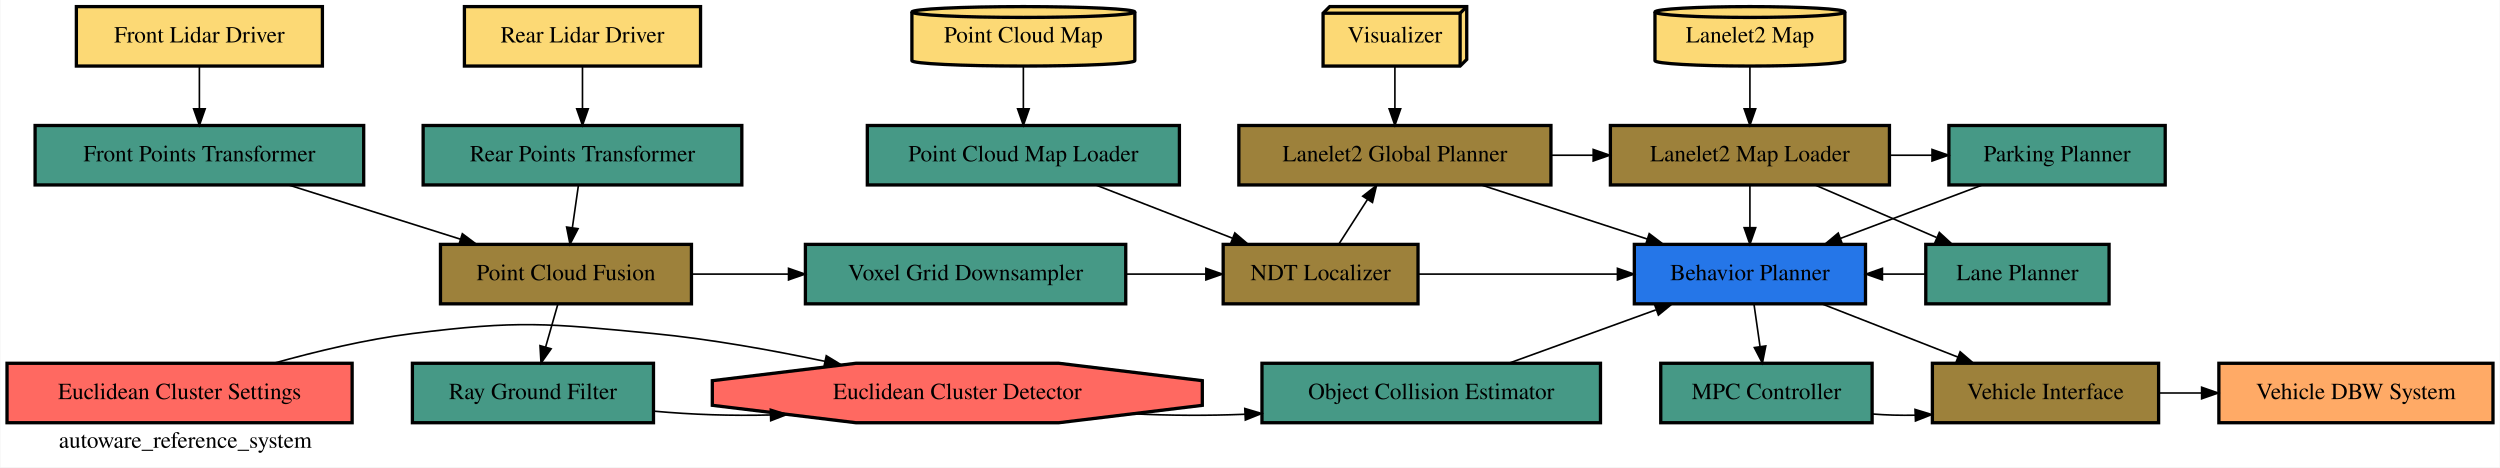
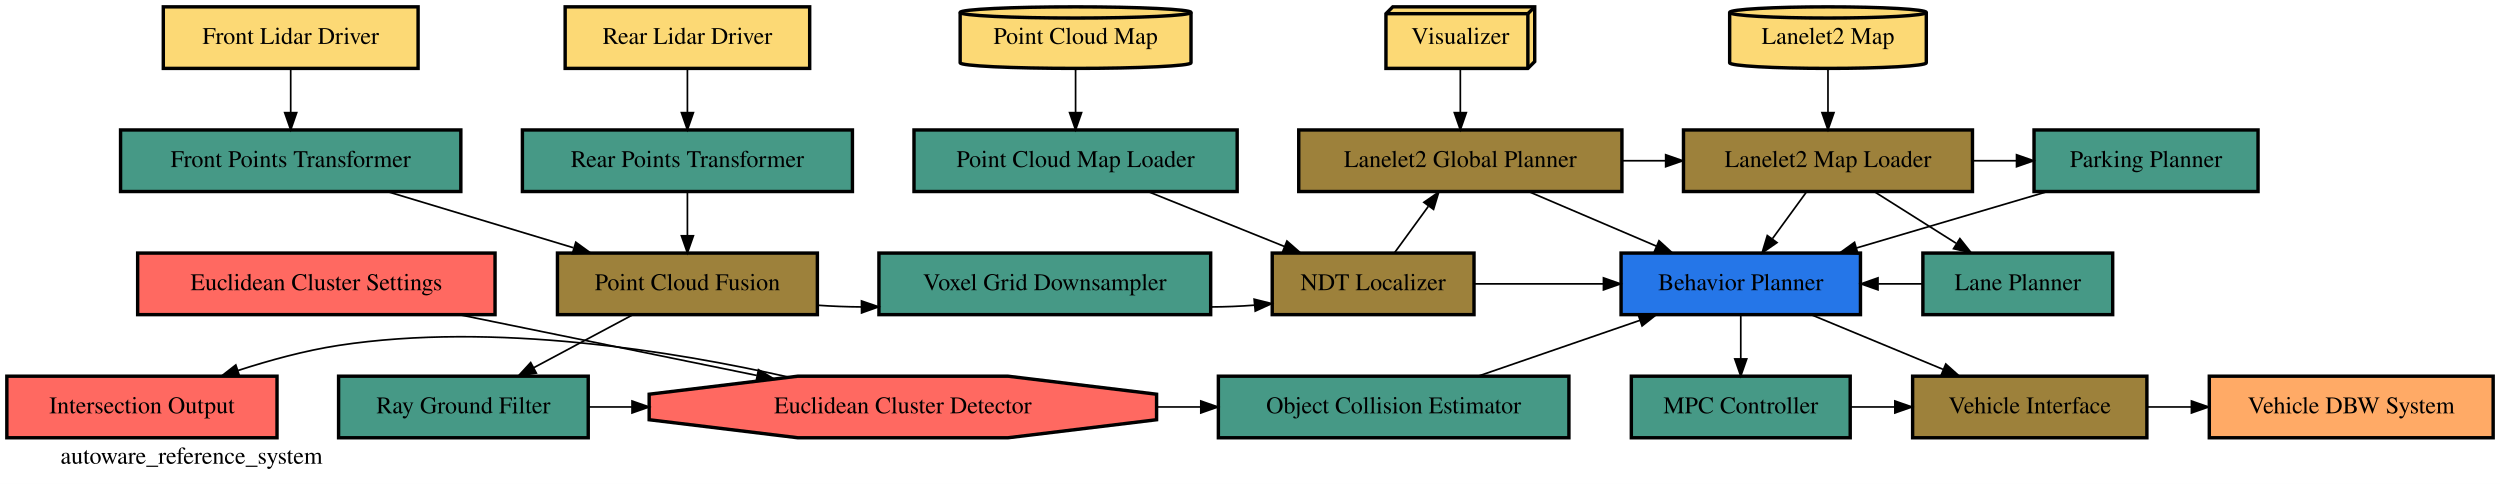
- <svg xmlns="http://www.w3.org/2000/svg" width="1514pt" height="283pt" viewBox="0.00 0.00 1513.50 283.00">
+ <svg xmlns="http://www.w3.org/2000/svg" width="1462pt" height="283pt" viewBox="0.00 0.00 1462.00 283.00">
  <g id="graph0" class="graph" transform="scale(1 1) rotate(0) translate(4 279)">
-     <polygon fill="white" stroke="transparent" points="-4,4 -4,-279 1509.5,-279 1509.5,4 -4,4" />
+     <polygon fill="white" stroke="transparent" points="-4,4 -4,-279 1458,-279 1458,4 -4,4" />
    <text text-anchor="middle" x="108" y="-7.8" font-family="Times,serif" font-size="14.00">autoware_reference_system</text>
    <g id="node1" class="node">
-       <polygon fill="#fcd975" stroke="black" stroke-width="2" points="191,-275 42,-275 42,-239 191,-239 191,-275" />
-       <text text-anchor="middle" x="116.5" y="-253.3" font-family="Times,serif" font-size="14.00">Front Lidar Driver</text>
+       <polygon fill="#fcd975" stroke="black" stroke-width="2" points="240.5,-275 91.5,-275 91.5,-239 240.5,-239 240.5,-275" />
+       <text text-anchor="middle" x="166" y="-253.3" font-family="Times,serif" font-size="14.00">Front Lidar Driver</text>
    </g>
    <g id="node6" class="node">
-       <polygon fill="#469986" stroke="black" stroke-width="2" points="216,-203 17,-203 17,-167 216,-167 216,-203" />
-       <text text-anchor="middle" x="116.5" y="-181.3" font-family="Times,serif" font-size="14.00">Front Points Transformer</text>
+       <polygon fill="#469986" stroke="black" stroke-width="2" points="265.5,-203 66.5,-203 66.5,-167 265.5,-167 265.5,-203" />
+       <text text-anchor="middle" x="166" y="-181.3" font-family="Times,serif" font-size="14.00">Front Points Transformer</text>
    </g>
    <g id="edge1" class="edge">
-       <path fill="none" stroke="black" d="M116.5,-238.7C116.5,-230.98 116.5,-221.71 116.5,-213.11" />
-       <polygon fill="black" stroke="black" points="120,-213.1 116.5,-203.1 113,-213.1 120,-213.1" />
+       <path fill="none" stroke="black" d="M166,-238.7C166,-230.98 166,-221.71 166,-213.11" />
+       <polygon fill="black" stroke="black" points="169.5,-213.1 166,-203.1 162.5,-213.1 169.5,-213.1" />
    </g>
    <g id="node2" class="node">
-       <polygon fill="#fcd975" stroke="black" stroke-width="2" points="420,-275 277,-275 277,-239 420,-239 420,-275" />
-       <text text-anchor="middle" x="348.5" y="-253.3" font-family="Times,serif" font-size="14.00">Rear Lidar Driver</text>
+       <polygon fill="#fcd975" stroke="black" stroke-width="2" points="469.5,-275 326.5,-275 326.5,-239 469.5,-239 469.5,-275" />
+       <text text-anchor="middle" x="398" y="-253.3" font-family="Times,serif" font-size="14.00">Rear Lidar Driver</text>
    </g>
    <g id="node7" class="node">
-       <polygon fill="#469986" stroke="black" stroke-width="2" points="445,-203 252,-203 252,-167 445,-167 445,-203" />
-       <text text-anchor="middle" x="348.5" y="-181.3" font-family="Times,serif" font-size="14.00">Rear Points Transformer</text>
+       <polygon fill="#469986" stroke="black" stroke-width="2" points="494.5,-203 301.5,-203 301.5,-167 494.5,-167 494.5,-203" />
+       <text text-anchor="middle" x="398" y="-181.3" font-family="Times,serif" font-size="14.00">Rear Points Transformer</text>
    </g>
    <g id="edge2" class="edge">
-       <path fill="none" stroke="black" d="M348.5,-238.7C348.5,-230.98 348.5,-221.71 348.5,-213.11" />
-       <polygon fill="black" stroke="black" points="352,-213.1 348.5,-203.1 345,-213.1 352,-213.1" />
+       <path fill="none" stroke="black" d="M398,-238.7C398,-230.98 398,-221.71 398,-213.11" />
+       <polygon fill="black" stroke="black" points="401.5,-213.1 398,-203.1 394.5,-213.1 401.5,-213.1" />
    </g>
    <g id="node3" class="node">
-       <path fill="#fcd975" stroke="black" stroke-width="2" d="M683,-271.73C683,-273.53 652.75,-275 615.5,-275 578.25,-275 548,-273.53 548,-271.73 548,-271.73 548,-242.27 548,-242.27 548,-240.47 578.25,-239 615.5,-239 652.75,-239 683,-240.47 683,-242.27 683,-242.27 683,-271.73 683,-271.73" />
-       <path fill="none" stroke="black" stroke-width="2" d="M683,-271.73C683,-269.92 652.75,-268.45 615.5,-268.45 578.25,-268.45 548,-269.92 548,-271.73" />
-       <text text-anchor="middle" x="615.5" y="-253.3" font-family="Times,serif" font-size="14.00">Point Cloud Map</text>
+       <path fill="#fcd975" stroke="black" stroke-width="2" d="M692.5,-271.73C692.5,-273.53 662.25,-275 625,-275 587.75,-275 557.5,-273.53 557.5,-271.73 557.5,-271.73 557.5,-242.27 557.5,-242.27 557.5,-240.47 587.75,-239 625,-239 662.25,-239 692.5,-240.47 692.5,-242.27 692.5,-242.27 692.5,-271.73 692.5,-271.73" />
+       <path fill="none" stroke="black" stroke-width="2" d="M692.5,-271.73C692.5,-269.92 662.25,-268.45 625,-268.45 587.75,-268.45 557.5,-269.92 557.5,-271.73" />
+       <text text-anchor="middle" x="625" y="-253.3" font-family="Times,serif" font-size="14.00">Point Cloud Map</text>
    </g>
    <g id="node8" class="node">
-       <polygon fill="#469986" stroke="black" stroke-width="2" points="710,-203 521,-203 521,-167 710,-167 710,-203" />
-       <text text-anchor="middle" x="615.5" y="-181.3" font-family="Times,serif" font-size="14.00">Point Cloud Map Loader</text>
+       <polygon fill="#469986" stroke="black" stroke-width="2" points="719.5,-203 530.5,-203 530.5,-167 719.5,-167 719.5,-203" />
+       <text text-anchor="middle" x="625" y="-181.3" font-family="Times,serif" font-size="14.00">Point Cloud Map Loader</text>
    </g>
    <g id="edge3" class="edge">
-       <path fill="none" stroke="black" d="M615.5,-238.7C615.5,-230.98 615.5,-221.71 615.5,-213.11" />
-       <polygon fill="black" stroke="black" points="619,-213.1 615.5,-203.1 612,-213.1 619,-213.1" />
+       <path fill="none" stroke="black" d="M625,-238.7C625,-230.98 625,-221.71 625,-213.11" />
+       <polygon fill="black" stroke="black" points="628.5,-213.1 625,-203.1 621.5,-213.1 628.5,-213.1" />
    </g>
    <g id="node4" class="node">
-       <polygon fill="#fcd975" stroke="black" stroke-width="2" points="884,-275 801,-275 797,-271 797,-239 880,-239 884,-243 884,-275" />
-       <polyline fill="none" stroke="black" stroke-width="2" points="880,-271 797,-271 " />
-       <polyline fill="none" stroke="black" stroke-width="2" points="880,-271 880,-239 " />
-       <polyline fill="none" stroke="black" stroke-width="2" points="880,-271 884,-275 " />
-       <text text-anchor="middle" x="840.5" y="-253.3" font-family="Times,serif" font-size="14.00">Visualizer</text>
+       <polygon fill="#fcd975" stroke="black" stroke-width="2" points="893.5,-275 810.5,-275 806.5,-271 806.5,-239 889.5,-239 893.5,-243 893.5,-275" />
+       <polyline fill="none" stroke="black" stroke-width="2" points="889.5,-271 806.5,-271 " />
+       <polyline fill="none" stroke="black" stroke-width="2" points="889.5,-271 889.5,-239 " />
+       <polyline fill="none" stroke="black" stroke-width="2" points="889.5,-271 893.5,-275 " />
+       <text text-anchor="middle" x="850" y="-253.3" font-family="Times,serif" font-size="14.00">Visualizer</text>
+     </g>
+     <g id="node22" class="node">
+       <polygon fill="#9d813b" stroke="black" stroke-width="2" points="944.5,-203 755.5,-203 755.5,-167 944.5,-167 944.5,-203" />
+       <text text-anchor="middle" x="850" y="-181.3" font-family="Times,serif" font-size="14.00">Lanelet2 Global Planner</text>
+     </g>
+     <g id="edge4" class="edge">
+       <path fill="none" stroke="black" d="M850,-238.7C850,-230.98 850,-221.71 850,-213.11" />
+       <polygon fill="black" stroke="black" points="853.5,-213.1 850,-203.1 846.5,-213.1 853.5,-213.1" />
+     </g>
+     <g id="node5" class="node">
+       <path fill="#fcd975" stroke="black" stroke-width="2" d="M1122.5,-271.73C1122.5,-273.53 1096.73,-275 1065,-275 1033.27,-275 1007.5,-273.53 1007.5,-271.73 1007.5,-271.73 1007.5,-242.27 1007.5,-242.27 1007.5,-240.47 1033.27,-239 1065,-239 1096.73,-239 1122.5,-240.47 1122.5,-242.27 1122.5,-242.27 1122.5,-271.73 1122.5,-271.73" />
+       <path fill="none" stroke="black" stroke-width="2" d="M1122.5,-271.73C1122.5,-269.92 1096.73,-268.45 1065,-268.45 1033.27,-268.45 1007.5,-269.92 1007.5,-271.73" />
+       <text text-anchor="middle" x="1065" y="-253.3" font-family="Times,serif" font-size="14.00">Lanelet2 Map</text>
    </g>
    <g id="node21" class="node">
-       <polygon fill="#9d813b" stroke="black" stroke-width="2" points="935,-203 746,-203 746,-167 935,-167 935,-203" />
-       <text text-anchor="middle" x="840.5" y="-181.3" font-family="Times,serif" font-size="14.00">Lanelet2 Global Planner</text>
-     </g>
-     <g id="edge4" class="edge">
-       <path fill="none" stroke="black" d="M840.5,-238.7C840.5,-230.98 840.5,-221.71 840.5,-213.11" />
-       <polygon fill="black" stroke="black" points="844,-213.1 840.5,-203.1 837,-213.1 844,-213.1" />
-     </g>
-     <g id="node5" class="node">
-       <path fill="#fcd975" stroke="black" stroke-width="2" d="M1113,-271.73C1113,-273.53 1087.23,-275 1055.5,-275 1023.77,-275 998,-273.53 998,-271.73 998,-271.73 998,-242.27 998,-242.27 998,-240.47 1023.77,-239 1055.5,-239 1087.23,-239 1113,-240.47 1113,-242.27 1113,-242.27 1113,-271.73 1113,-271.73" />
-       <path fill="none" stroke="black" stroke-width="2" d="M1113,-271.73C1113,-269.92 1087.23,-268.45 1055.5,-268.45 1023.77,-268.45 998,-269.92 998,-271.73" />
-       <text text-anchor="middle" x="1055.5" y="-253.3" font-family="Times,serif" font-size="14.00">Lanelet2 Map</text>
+       <polygon fill="#9d813b" stroke="black" stroke-width="2" points="1149.5,-203 980.5,-203 980.5,-167 1149.5,-167 1149.5,-203" />
+       <text text-anchor="middle" x="1065" y="-181.3" font-family="Times,serif" font-size="14.00">Lanelet2 Map Loader</text>
+     </g>
+     <g id="edge5" class="edge">
+       <path fill="none" stroke="black" d="M1065,-238.7C1065,-230.98 1065,-221.71 1065,-213.11" />
+       <polygon fill="black" stroke="black" points="1068.5,-213.1 1065,-203.1 1061.5,-213.1 1068.5,-213.1" />
+     </g>
+     <g id="node18" class="node">
+       <polygon fill="#9d813b" stroke="black" stroke-width="2" points="474,-131 322,-131 322,-95 474,-95 474,-131" />
+       <text text-anchor="middle" x="398" y="-109.3" font-family="Times,serif" font-size="14.00">Point Cloud Fusion</text>
+     </g>
+     <g id="edge6" class="edge">
+       <path fill="none" stroke="black" d="M222.46,-166.97C255.3,-157.06 296.87,-144.51 331.31,-134.12" />
+       <polygon fill="black" stroke="black" points="332.73,-137.35 341.29,-131.11 330.71,-130.65 332.73,-137.35" />
+     </g>
+     <g id="edge7" class="edge">
+       <path fill="none" stroke="black" d="M398,-166.7C398,-158.98 398,-149.71 398,-141.11" />
+       <polygon fill="black" stroke="black" points="401.5,-141.1 398,-131.1 394.5,-141.1 401.5,-141.1" />
+     </g>
+     <g id="node19" class="node">
+       <polygon fill="#9d813b" stroke="black" stroke-width="2" points="858,-131 740,-131 740,-95 858,-95 858,-131" />
+       <text text-anchor="middle" x="799" y="-109.3" font-family="Times,serif" font-size="14.00">NDT Localizer</text>
+     </g>
+     <g id="edge8" class="edge">
+       <path fill="none" stroke="black" d="M667.57,-166.88C691.56,-157.22 721.73,-145.09 747.1,-134.88" />
+       <polygon fill="black" stroke="black" points="748.6,-138.05 756.57,-131.07 745.99,-131.55 748.6,-138.05" />
+     </g>
+     <g id="node9" class="node">
+       <polygon fill="#469986" stroke="black" stroke-width="2" points="704,-131 510,-131 510,-95 704,-95 704,-131" />
+       <text text-anchor="middle" x="607" y="-109.3" font-family="Times,serif" font-size="14.00">Voxel Grid Downsampler</text>
+     </g>
+     <g id="edge18" class="edge">
+       <path fill="none" stroke="black" d="M704.12,-99.5C712.65,-99.53 721.17,-99.88 729.7,-100.54" />
+       <polygon fill="black" stroke="black" points="729.42,-104.03 739.7,-101.47 730.07,-97.06 729.42,-104.03" />
+     </g>
+     <g id="node10" class="node">
+       <polygon fill="#469986" stroke="black" stroke-width="2" points="340,-59 194,-59 194,-23 340,-23 340,-59" />
+       <text text-anchor="middle" x="267" y="-37.3" font-family="Times,serif" font-size="14.00">Ray Ground Filter</text>
+     </g>
+     <g id="node17" class="node">
+       <polygon fill="#ff6961" stroke="black" stroke-width="2" points="672.37,-33.54 672.37,-48.46 585.46,-59 462.54,-59 375.63,-48.46 375.63,-33.54 462.54,-23 585.46,-23 672.37,-33.54" />
+       <text text-anchor="middle" x="524" y="-37.3" font-family="Times,serif" font-size="14.00">Euclidean Cluster Detector</text>
+     </g>
+     <g id="edge33" class="edge">
+       <path fill="none" stroke="black" d="M340.03,-41C348.56,-41 357.08,-41 365.6,-41" />
+       <polygon fill="black" stroke="black" points="365.61,-44.5 375.61,-41 365.61,-37.5 365.61,-44.5" />
+     </g>
+     <g id="node11" class="node">
+       <polygon fill="#469986" stroke="black" stroke-width="2" points="913.5,-59 708.5,-59 708.5,-23 913.5,-23 913.5,-59" />
+       <text text-anchor="middle" x="811" y="-37.3" font-family="Times,serif" font-size="14.00">Object Collision Estimator</text>
+     </g>
+     <g id="node12" class="node">
+       <polygon fill="#469986" stroke="black" stroke-width="2" points="1078,-59 950,-59 950,-23 1078,-23 1078,-59" />
+       <text text-anchor="middle" x="1014" y="-37.3" font-family="Times,serif" font-size="14.00">MPC Controller</text>
+     </g>
+     <g id="node23" class="node">
+       <polygon fill="#2576e8" stroke="black" stroke-width="2" points="1084,-131 944,-131 944,-95 1084,-95 1084,-131" />
+       <text text-anchor="middle" x="1014" y="-109.3" font-family="Times,serif" font-size="14.00">Behavior Planner</text>
+     </g>
+     <g id="edge35" class="edge">
+       <path fill="none" stroke="black" d="M860.62,-59.11C889.15,-68.95 925.15,-81.36 955.1,-91.69" />
+       <polygon fill="black" stroke="black" points="954.01,-95.01 964.6,-94.97 956.29,-88.4 954.01,-95.01" />
    </g>
    <g id="node20" class="node">
-       <polygon fill="#9d813b" stroke="black" stroke-width="2" points="1140,-203 971,-203 971,-167 1140,-167 1140,-203" />
-       <text text-anchor="middle" x="1055.5" y="-181.3" font-family="Times,serif" font-size="14.00">Lanelet2 Map Loader</text>
-     </g>
-     <g id="edge5" class="edge">
-       <path fill="none" stroke="black" d="M1055.5,-238.7C1055.5,-230.98 1055.5,-221.71 1055.5,-213.11" />
-       <polygon fill="black" stroke="black" points="1059,-213.1 1055.5,-203.1 1052,-213.1 1059,-213.1" />
-     </g>
-     <g id="node17" class="node">
-       <polygon fill="#9d813b" stroke="black" stroke-width="2" points="414.5,-131 262.5,-131 262.5,-95 414.5,-95 414.5,-131" />
-       <text text-anchor="middle" x="338.5" y="-109.3" font-family="Times,serif" font-size="14.00">Point Cloud Fusion</text>
-     </g>
-     <g id="edge6" class="edge">
-       <path fill="none" stroke="black" d="M170.52,-166.97C201.95,-157.06 241.73,-144.51 274.69,-134.12" />
-       <polygon fill="black" stroke="black" points="275.75,-137.46 284.23,-131.11 273.64,-130.78 275.75,-137.46" />
-     </g>
-     <g id="edge7" class="edge">
-       <path fill="none" stroke="black" d="M346.03,-166.7C344.93,-158.98 343.6,-149.71 342.37,-141.11" />
-       <polygon fill="black" stroke="black" points="345.82,-140.51 340.94,-131.1 338.89,-141.5 345.82,-140.51" />
-     </g>
-     <g id="node18" class="node">
-       <polygon fill="#9d813b" stroke="black" stroke-width="2" points="854.5,-131 736.5,-131 736.5,-95 854.5,-95 854.5,-131" />
-       <text text-anchor="middle" x="795.5" y="-109.3" font-family="Times,serif" font-size="14.00">NDT Localizer</text>
-     </g>
-     <g id="edge8" class="edge">
-       <path fill="none" stroke="black" d="M659.53,-166.88C684.47,-157.18 715.84,-144.98 742.16,-134.74" />
-       <polygon fill="black" stroke="black" points="743.56,-137.95 751.61,-131.07 741.02,-131.43 743.56,-137.95" />
-     </g>
-     <g id="node9" class="node">
-       <polygon fill="#469986" stroke="black" stroke-width="2" points="677.5,-131 483.5,-131 483.5,-95 677.5,-95 677.5,-131" />
-       <text text-anchor="middle" x="580.5" y="-109.3" font-family="Times,serif" font-size="14.00">Voxel Grid Downsampler</text>
+       <polygon fill="#9d813b" stroke="black" stroke-width="2" points="1251.5,-59 1114.5,-59 1114.5,-23 1251.5,-23 1251.5,-59" />
+       <text text-anchor="middle" x="1183" y="-37.3" font-family="Times,serif" font-size="14.00">Vehicle Interface</text>
+     </g>
+     <g id="edge36" class="edge">
+       <path fill="none" stroke="black" d="M1078.04,-41C1086.68,-41 1095.32,-41 1103.97,-41" />
+       <polygon fill="black" stroke="black" points="1104.12,-44.5 1114.12,-41 1104.12,-37.5 1104.12,-44.5" />
+     </g>
+     <g id="node13" class="node">
+       <polygon fill="#469986" stroke="black" stroke-width="2" points="1231.5,-131 1120.5,-131 1120.5,-95 1231.5,-95 1231.5,-131" />
+       <text text-anchor="middle" x="1176" y="-109.3" font-family="Times,serif" font-size="14.00">Lane Planner</text>
+     </g>
+     <g id="edge23" class="edge">
+       <path fill="none" stroke="black" d="M1120.44,-113C1111.77,-113 1103.1,-113 1094.42,-113" />
+       <polygon fill="black" stroke="black" points="1094.24,-109.5 1084.24,-113 1094.24,-116.5 1094.24,-109.5" />
+     </g>
+     <g id="node14" class="node">
+       <polygon fill="#469986" stroke="black" stroke-width="2" points="1316.5,-203 1185.5,-203 1185.5,-167 1316.5,-167 1316.5,-203" />
+       <text text-anchor="middle" x="1251" y="-181.3" font-family="Times,serif" font-size="14.00">Parking Planner</text>
+     </g>
+     <g id="edge13" class="edge">
+       <path fill="none" stroke="black" d="M1193.33,-166.97C1159.64,-157.01 1116.95,-144.41 1081.67,-133.99" />
+       <polygon fill="black" stroke="black" points="1082.51,-130.59 1071.93,-131.11 1080.53,-137.3 1082.51,-130.59" />
+     </g>
+     <g id="node15" class="node">
+       <polygon fill="#ff6961" stroke="black" stroke-width="2" points="285.5,-131 76.5,-131 76.5,-95 285.5,-95 285.5,-131" />
+       <text text-anchor="middle" x="181" y="-109.3" font-family="Times,serif" font-size="14.00">Euclidean Cluster Settings</text>
+     </g>
+     <g id="edge15" class="edge">
+       <path fill="none" stroke="black" d="M264.47,-94.97C317.28,-84.19 385.38,-70.29 438.56,-59.44" />
+       <polygon fill="black" stroke="black" points="439.56,-62.81 448.65,-57.38 438.16,-55.95 439.56,-62.81" />
+     </g>
+     <g id="node16" class="node">
+       <polygon fill="#ff6961" stroke="black" stroke-width="2" points="158,-59 0,-59 0,-23 158,-23 158,-59" />
+       <text text-anchor="middle" x="79" y="-37.3" font-family="Times,serif" font-size="14.00">Intersection Output</text>
+     </g>
+     <g id="edge34" class="edge">
+       <path fill="none" stroke="black" d="M672.54,-41C681.1,-41 689.65,-41 698.2,-41" />
+       <polygon fill="black" stroke="black" points="698.24,-44.5 708.24,-41 698.24,-37.5 698.24,-44.5" />
+     </g>
+     <g id="edge32" class="edge">
+       <path fill="none" stroke="black" d="M457.41,-58.41C390.61,-73.5 284.87,-90.89 194,-77 174.45,-74.01 153.67,-68.32 135.22,-62.34" />
+       <polygon fill="black" stroke="black" points="136.11,-58.94 125.52,-59.09 133.89,-65.58 136.11,-58.94" />
    </g>
    <g id="edge17" class="edge">
-       <path fill="none" stroke="black" d="M677.5,-113C693.66,-113 709.82,-113 725.98,-113" />
-       <polygon fill="black" stroke="black" points="726.04,-116.5 736.04,-113 726.04,-109.5 726.04,-116.5" />
-     </g>
-     <g id="node10" class="node">
-       <polygon fill="#469986" stroke="black" stroke-width="2" points="391.5,-59 245.5,-59 245.5,-23 391.5,-23 391.5,-59" />
-       <text text-anchor="middle" x="318.5" y="-37.3" font-family="Times,serif" font-size="14.00">Ray Ground Filter</text>
-     </g>
-     <g id="node16" class="node">
-       <polygon fill="#ff6961" stroke="black" stroke-width="2" points="723.87,-33.54 723.87,-48.46 636.96,-59 514.04,-59 427.13,-48.46 427.13,-33.54 514.04,-23 636.96,-23 723.87,-33.54" />
-       <text text-anchor="middle" x="575.5" y="-37.3" font-family="Times,serif" font-size="14.00">Euclidean Cluster Detector</text>
-     </g>
-     <g id="edge24" class="edge">
-       <path fill="none" stroke="black" d="M391.53,-30.02C415.11,-27.88 438.69,-27.1 462.27,-27.69" />
-       <polygon fill="black" stroke="black" points="462.27,-31.19 472.38,-28.03 462.5,-24.2 462.27,-31.19" />
-     </g>
-     <g id="node11" class="node">
-       <polygon fill="#469986" stroke="black" stroke-width="2" points="965,-59 760,-59 760,-23 965,-23 965,-59" />
-       <text text-anchor="middle" x="862.5" y="-37.3" font-family="Times,serif" font-size="14.00">Object Collision Estimator</text>
-     </g>
-     <g id="node12" class="node">
-       <polygon fill="#469986" stroke="black" stroke-width="2" points="1129.5,-59 1001.5,-59 1001.5,-23 1129.5,-23 1129.5,-59" />
-       <text text-anchor="middle" x="1065.5" y="-37.3" font-family="Times,serif" font-size="14.00">MPC Controller</text>
-     </g>
-     <g id="node22" class="node">
-       <polygon fill="#2576e8" stroke="black" stroke-width="2" points="1125.5,-131 985.5,-131 985.5,-95 1125.5,-95 1125.5,-131" />
-       <text text-anchor="middle" x="1055.5" y="-109.3" font-family="Times,serif" font-size="14.00">Behavior Planner</text>
-     </g>
-     <g id="edge26" class="edge">
-       <path fill="none" stroke="black" d="M909.56,-59.07C936.39,-68.8 970.2,-81.06 998.52,-91.33" />
-       <polygon fill="black" stroke="black" points="997.69,-94.76 1008.29,-94.88 1000.08,-88.18 997.69,-94.76" />
-     </g>
-     <g id="node19" class="node">
-       <polygon fill="#9d813b" stroke="black" stroke-width="2" points="1303,-59 1166,-59 1166,-23 1303,-23 1303,-59" />
-       <text text-anchor="middle" x="1234.5" y="-37.3" font-family="Times,serif" font-size="14.00">Vehicle Interface</text>
-     </g>
-     <g id="edge27" class="edge">
-       <path fill="none" stroke="black" d="M1129.54,-28.29C1138.18,-27.62 1146.82,-27.38 1155.47,-27.56" />
-       <polygon fill="black" stroke="black" points="1155.49,-31.06 1165.62,-27.96 1155.76,-24.07 1155.49,-31.06" />
-     </g>
-     <g id="node13" class="node">
-       <polygon fill="#469986" stroke="black" stroke-width="2" points="1273,-131 1162,-131 1162,-95 1273,-95 1273,-131" />
-       <text text-anchor="middle" x="1217.5" y="-109.3" font-family="Times,serif" font-size="14.00">Lane Planner</text>
+       <path fill="none" stroke="black" d="M474.33,-100.48C482.75,-99.89 491.16,-99.57 499.57,-99.51" />
+       <polygon fill="black" stroke="black" points="499.81,-103.01 509.83,-99.57 499.85,-96.01 499.81,-103.01" />
+     </g>
+     <g id="edge16" class="edge">
+       <path fill="none" stroke="black" d="M365.95,-94.88C348.51,-85.55 326.73,-73.92 308.06,-63.94" />
+       <polygon fill="black" stroke="black" points="309.64,-60.82 299.17,-59.19 306.34,-66.99 309.64,-60.82" />
+     </g>
+     <g id="edge20" class="edge">
+       <path fill="none" stroke="black" d="M811.46,-131.1C817.43,-139.3 824.71,-149.28 831.32,-158.36" />
+       <polygon fill="black" stroke="black" points="828.68,-160.68 837.39,-166.7 834.33,-156.55 828.68,-160.68" />
+     </g>
+     <g id="edge19" class="edge">
+       <path fill="none" stroke="black" d="M858.21,-113C883.37,-113 908.53,-113 933.69,-113" />
+       <polygon fill="black" stroke="black" points="933.71,-116.5 943.71,-113 933.71,-109.5 933.71,-116.5" />
+     </g>
+     <g id="node24" class="node">
+       <polygon fill="#ffaa66" stroke="black" stroke-width="2" points="1454,-59 1288,-59 1288,-23 1454,-23 1454,-59" />
+       <text text-anchor="middle" x="1371" y="-37.3" font-family="Times,serif" font-size="14.00">Vehicle DBW System</text>
+     </g>
+     <g id="edge37" class="edge">
+       <path fill="none" stroke="black" d="M1251.66,-41C1260.26,-41 1268.86,-41 1277.46,-41" />
+       <polygon fill="black" stroke="black" points="1277.56,-44.5 1287.56,-41 1277.56,-37.5 1277.56,-44.5" />
+     </g>
+     <g id="edge14" class="edge">
+       <path fill="none" stroke="black" d="M1092.15,-166.88C1106.53,-157.81 1124.38,-146.55 1139.91,-136.76" />
+       <polygon fill="black" stroke="black" points="1142.15,-139.48 1148.74,-131.19 1138.42,-133.56 1142.15,-139.48" />
+     </g>
+     <g id="edge12" class="edge">
+       <path fill="none" stroke="black" d="M1149.64,-185C1158.18,-185 1166.72,-185 1175.26,-185" />
+       <polygon fill="black" stroke="black" points="1175.28,-188.5 1185.28,-185 1175.28,-181.5 1175.28,-188.5" />
+     </g>
+     <g id="edge11" class="edge">
+       <path fill="none" stroke="black" d="M1052.39,-166.7C1046.4,-158.47 1039.12,-148.48 1032.52,-139.42" />
+       <polygon fill="black" stroke="black" points="1035.18,-137.13 1026.46,-131.1 1029.52,-141.25 1035.18,-137.13" />
+     </g>
+     <g id="edge9" class="edge">
+       <path fill="none" stroke="black" d="M944.9,-185C953.24,-185 961.58,-185 969.92,-185" />
+       <polygon fill="black" stroke="black" points="970.09,-188.5 980.09,-185 970.09,-181.5 970.09,-188.5" />
+     </g>
+     <g id="edge10" class="edge">
+       <path fill="none" stroke="black" d="M890.12,-166.88C912.64,-157.26 940.92,-145.19 964.77,-135.01" />
+       <polygon fill="black" stroke="black" points="966.19,-138.21 974.01,-131.07 963.44,-131.77 966.19,-138.21" />
+     </g>
+     <g id="edge21" class="edge">
+       <path fill="none" stroke="black" d="M1014,-94.7C1014,-86.98 1014,-77.71 1014,-69.11" />
+       <polygon fill="black" stroke="black" points="1017.5,-69.1 1014,-59.1 1010.5,-69.1 1017.5,-69.1" />
    </g>
    <g id="edge22" class="edge">
-       <path fill="none" stroke="black" d="M1161.94,-113C1153.27,-113 1144.6,-113 1135.92,-113" />
-       <polygon fill="black" stroke="black" points="1135.74,-109.5 1125.74,-113 1135.74,-116.5 1135.74,-109.5" />
-     </g>
-     <g id="node14" class="node">
-       <polygon fill="#469986" stroke="black" stroke-width="2" points="1307,-203 1176,-203 1176,-167 1307,-167 1307,-203" />
-       <text text-anchor="middle" x="1241.5" y="-181.3" font-family="Times,serif" font-size="14.00">Parking Planner</text>
-     </g>
-     <g id="edge13" class="edge">
-       <path fill="none" stroke="black" d="M1196,-166.88C1170.12,-157.14 1137.53,-144.87 1110.26,-134.61" />
-       <polygon fill="black" stroke="black" points="1111.44,-131.31 1100.85,-131.07 1108.98,-137.87 1111.44,-131.31" />
-     </g>
-     <g id="node15" class="node">
-       <polygon fill="#ff6961" stroke="black" stroke-width="2" points="209,-59 0,-59 0,-23 209,-23 209,-59" />
-       <text text-anchor="middle" x="104.5" y="-37.3" font-family="Times,serif" font-size="14.00">Euclidean Cluster Settings</text>
-     </g>
-     <g id="edge23" class="edge">
-       <path fill="none" stroke="black" d="M161.5,-59.01C186.93,-66.14 217.42,-73.47 245.5,-77 309.88,-85.09 326.91,-83.26 391.5,-77 425.85,-73.67 463.31,-66.92 495.41,-60.16" />
-       <polygon fill="black" stroke="black" points="496.15,-63.58 505.2,-58.07 494.68,-56.74 496.15,-63.58" />
-     </g>
-     <g id="edge25" class="edge">
-       <path fill="none" stroke="black" d="M681.72,-28.41C704.38,-27.3 727.04,-27.21 749.7,-28.12" />
-       <polygon fill="black" stroke="black" points="749.6,-31.62 759.75,-28.59 749.93,-24.62 749.6,-31.62" />
-     </g>
-     <g id="edge16" class="edge">
-       <path fill="none" stroke="black" d="M414.6,-113C434.1,-113 453.6,-113 473.09,-113" />
-       <polygon fill="black" stroke="black" points="473.29,-116.5 483.29,-113 473.29,-109.5 473.29,-116.5" />
-     </g>
-     <g id="edge15" class="edge">
-       <path fill="none" stroke="black" d="M333.56,-94.7C331.33,-86.9 328.65,-77.51 326.17,-68.83" />
-       <polygon fill="black" stroke="black" points="329.5,-67.76 323.39,-59.1 322.77,-69.68 329.5,-67.76" />
-     </g>
-     <g id="edge19" class="edge">
-       <path fill="none" stroke="black" d="M806.5,-131.1C811.71,-139.21 818.05,-149.08 823.84,-158.08" />
-       <polygon fill="black" stroke="black" points="821.02,-160.18 829.38,-166.7 826.91,-156.39 821.02,-160.18" />
-     </g>
-     <g id="edge18" class="edge">
-       <path fill="none" stroke="black" d="M854.66,-113C894.8,-113 934.94,-113 975.08,-113" />
-       <polygon fill="black" stroke="black" points="975.28,-116.5 985.28,-113 975.28,-109.5 975.28,-116.5" />
-     </g>
-     <g id="node23" class="node">
-       <polygon fill="#ffaa66" stroke="black" stroke-width="2" points="1505.5,-59 1339.5,-59 1339.5,-23 1505.5,-23 1505.5,-59" />
-       <text text-anchor="middle" x="1422.5" y="-37.3" font-family="Times,serif" font-size="14.00">Vehicle DBW System</text>
-     </g>
-     <g id="edge28" class="edge">
-       <path fill="none" stroke="black" d="M1303.16,-41C1311.76,-41 1320.36,-41 1328.96,-41" />
-       <polygon fill="black" stroke="black" points="1329.06,-44.5 1339.06,-41 1329.06,-37.5 1329.06,-44.5" />
-     </g>
-     <g id="edge14" class="edge">
-       <path fill="none" stroke="black" d="M1095.13,-166.88C1117.28,-157.31 1145.06,-145.3 1168.56,-135.15" />
-       <polygon fill="black" stroke="black" points="1170.21,-138.25 1178,-131.07 1167.43,-131.82 1170.21,-138.25" />
-     </g>
-     <g id="edge12" class="edge">
-       <path fill="none" stroke="black" d="M1140.14,-185C1148.68,-185 1157.22,-185 1165.76,-185" />
-       <polygon fill="black" stroke="black" points="1165.78,-188.5 1175.78,-185 1165.78,-181.5 1165.78,-188.5" />
-     </g>
-     <g id="edge11" class="edge">
-       <path fill="none" stroke="black" d="M1055.5,-166.7C1055.5,-158.98 1055.5,-149.71 1055.5,-141.11" />
-       <polygon fill="black" stroke="black" points="1059,-141.1 1055.5,-131.1 1052,-141.1 1059,-141.1" />
-     </g>
-     <g id="edge9" class="edge">
-       <path fill="none" stroke="black" d="M935.4,-185C943.74,-185 952.08,-185 960.42,-185" />
-       <polygon fill="black" stroke="black" points="960.59,-188.5 970.59,-185 960.59,-181.5 960.59,-188.5" />
-     </g>
-     <g id="edge10" class="edge">
-       <path fill="none" stroke="black" d="M892.82,-166.97C923.12,-157.1 961.45,-144.62 993.29,-134.25" />
-       <polygon fill="black" stroke="black" points="994.52,-137.53 1002.95,-131.11 992.35,-130.88 994.52,-137.53" />
-     </g>
-     <g id="edge20" class="edge">
-       <path fill="none" stroke="black" d="M1057.97,-94.7C1059.07,-86.98 1060.4,-77.71 1061.63,-69.11" />
-       <polygon fill="black" stroke="black" points="1065.11,-69.5 1063.06,-59.1 1058.18,-68.51 1065.11,-69.5" />
-     </g>
-     <g id="edge21" class="edge">
-       <path fill="none" stroke="black" d="M1099.29,-94.88C1124.08,-85.18 1155.28,-72.98 1181.46,-62.74" />
-       <polygon fill="black" stroke="black" points="1182.82,-65.97 1190.85,-59.07 1180.27,-59.45 1182.82,-65.97" />
+       <path fill="none" stroke="black" d="M1055.34,-94.88C1078.55,-85.26 1107.69,-73.19 1132.27,-63.01" />
+       <polygon fill="black" stroke="black" points="1133.89,-66.13 1141.79,-59.07 1131.21,-59.66 1133.89,-66.13" />
    </g>
  </g>
</svg>
